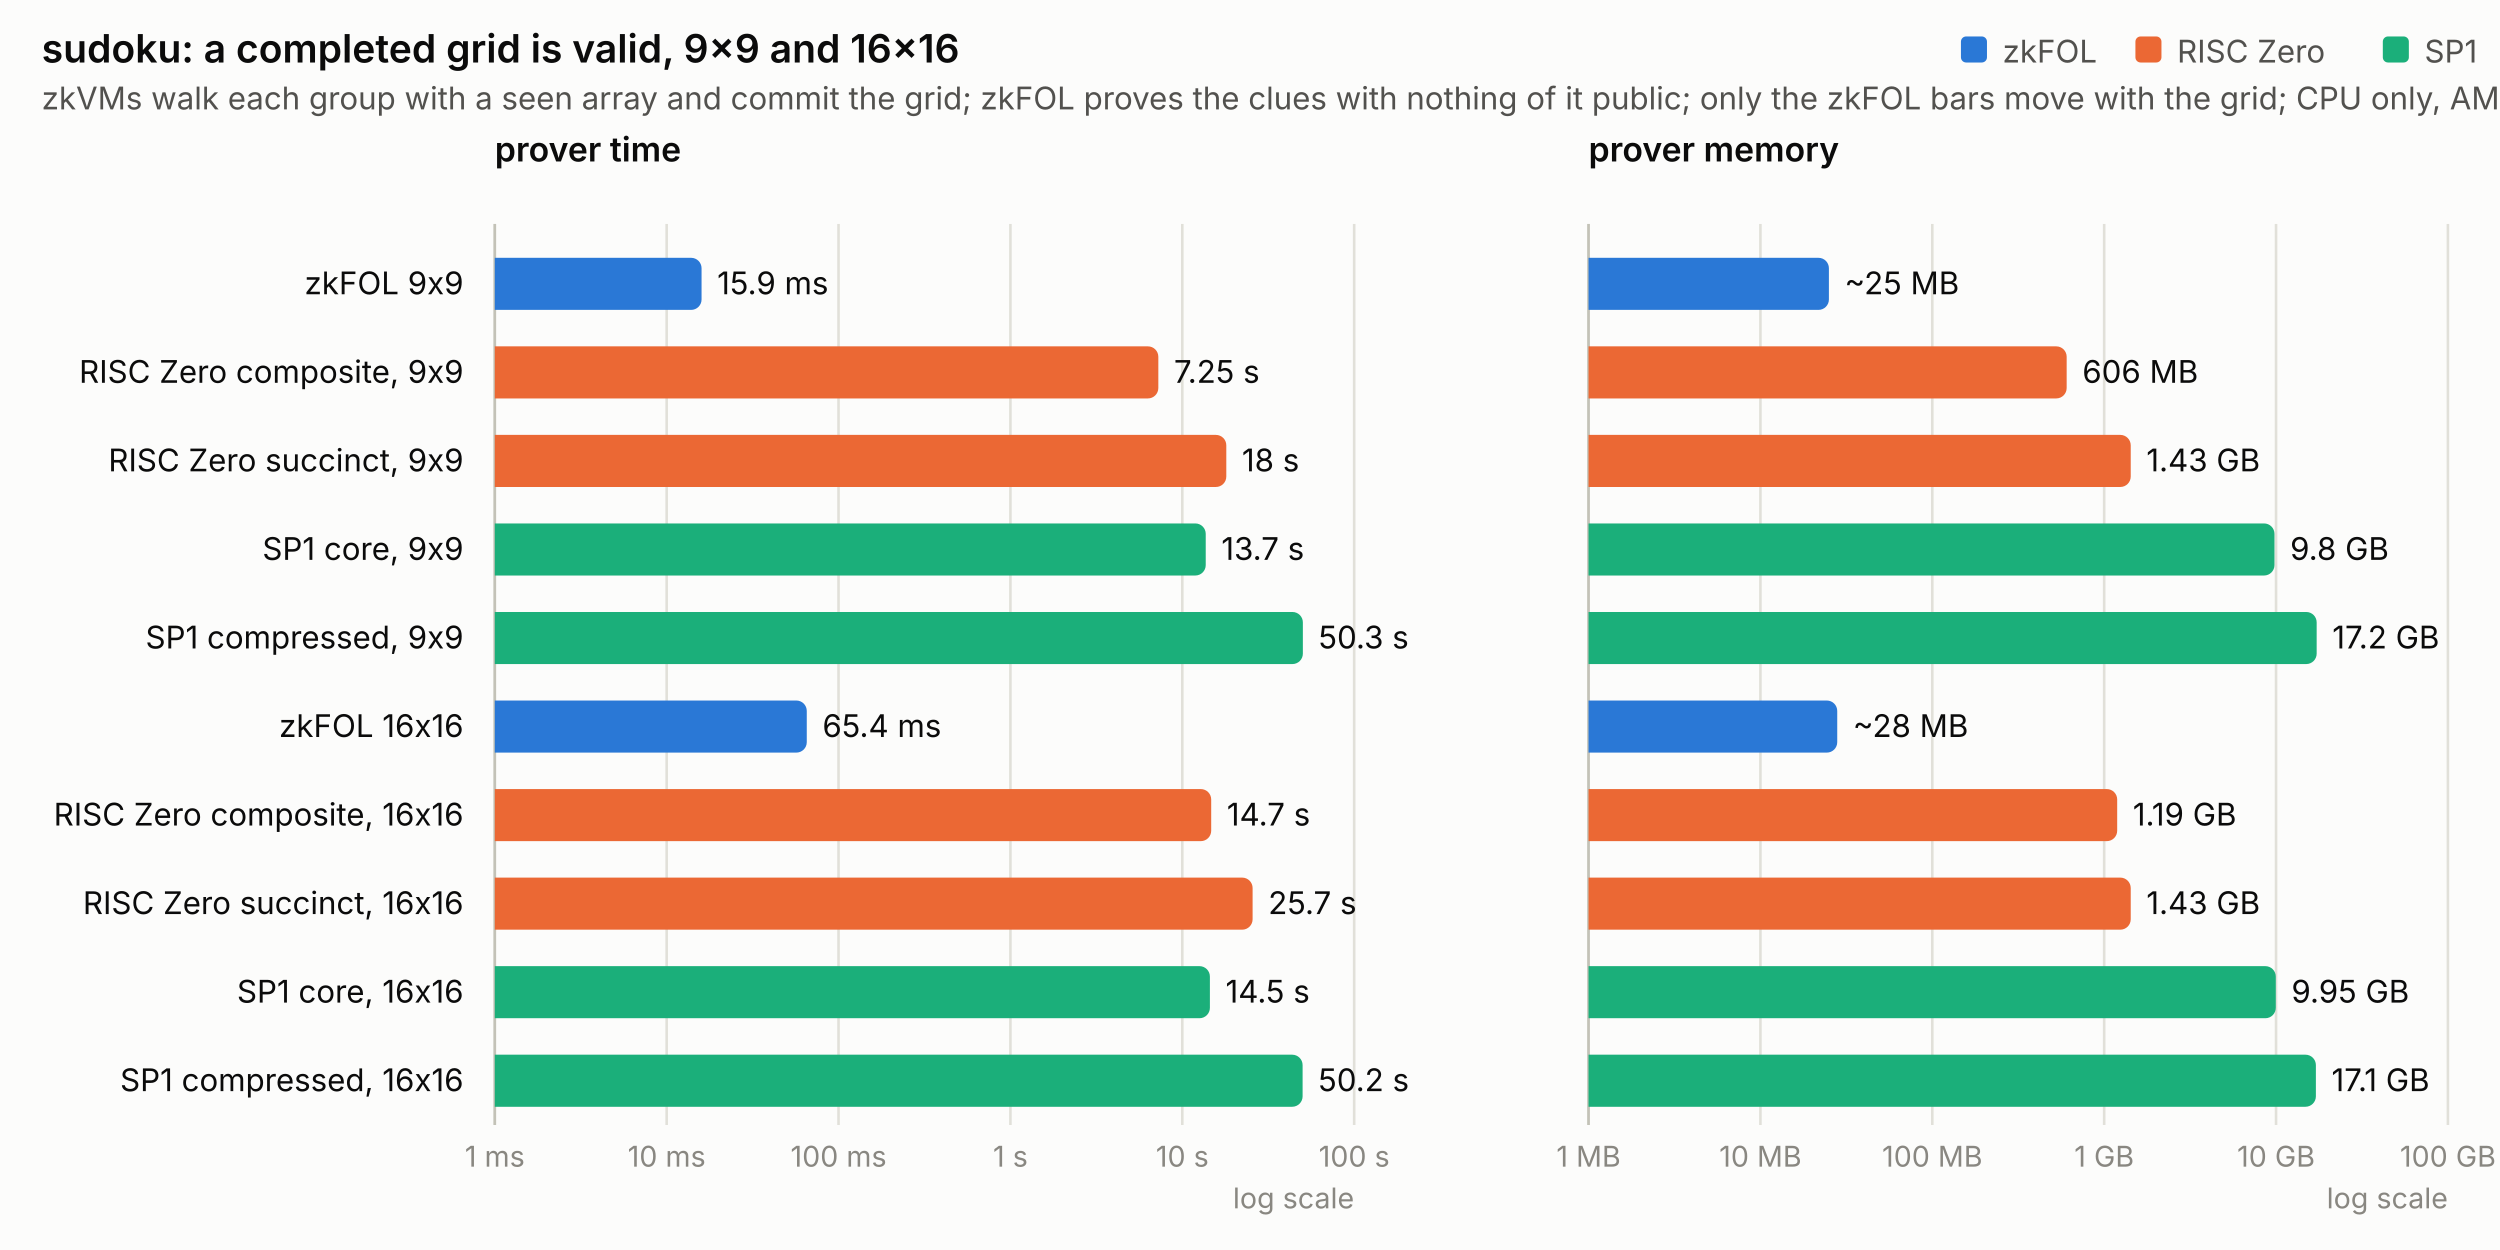
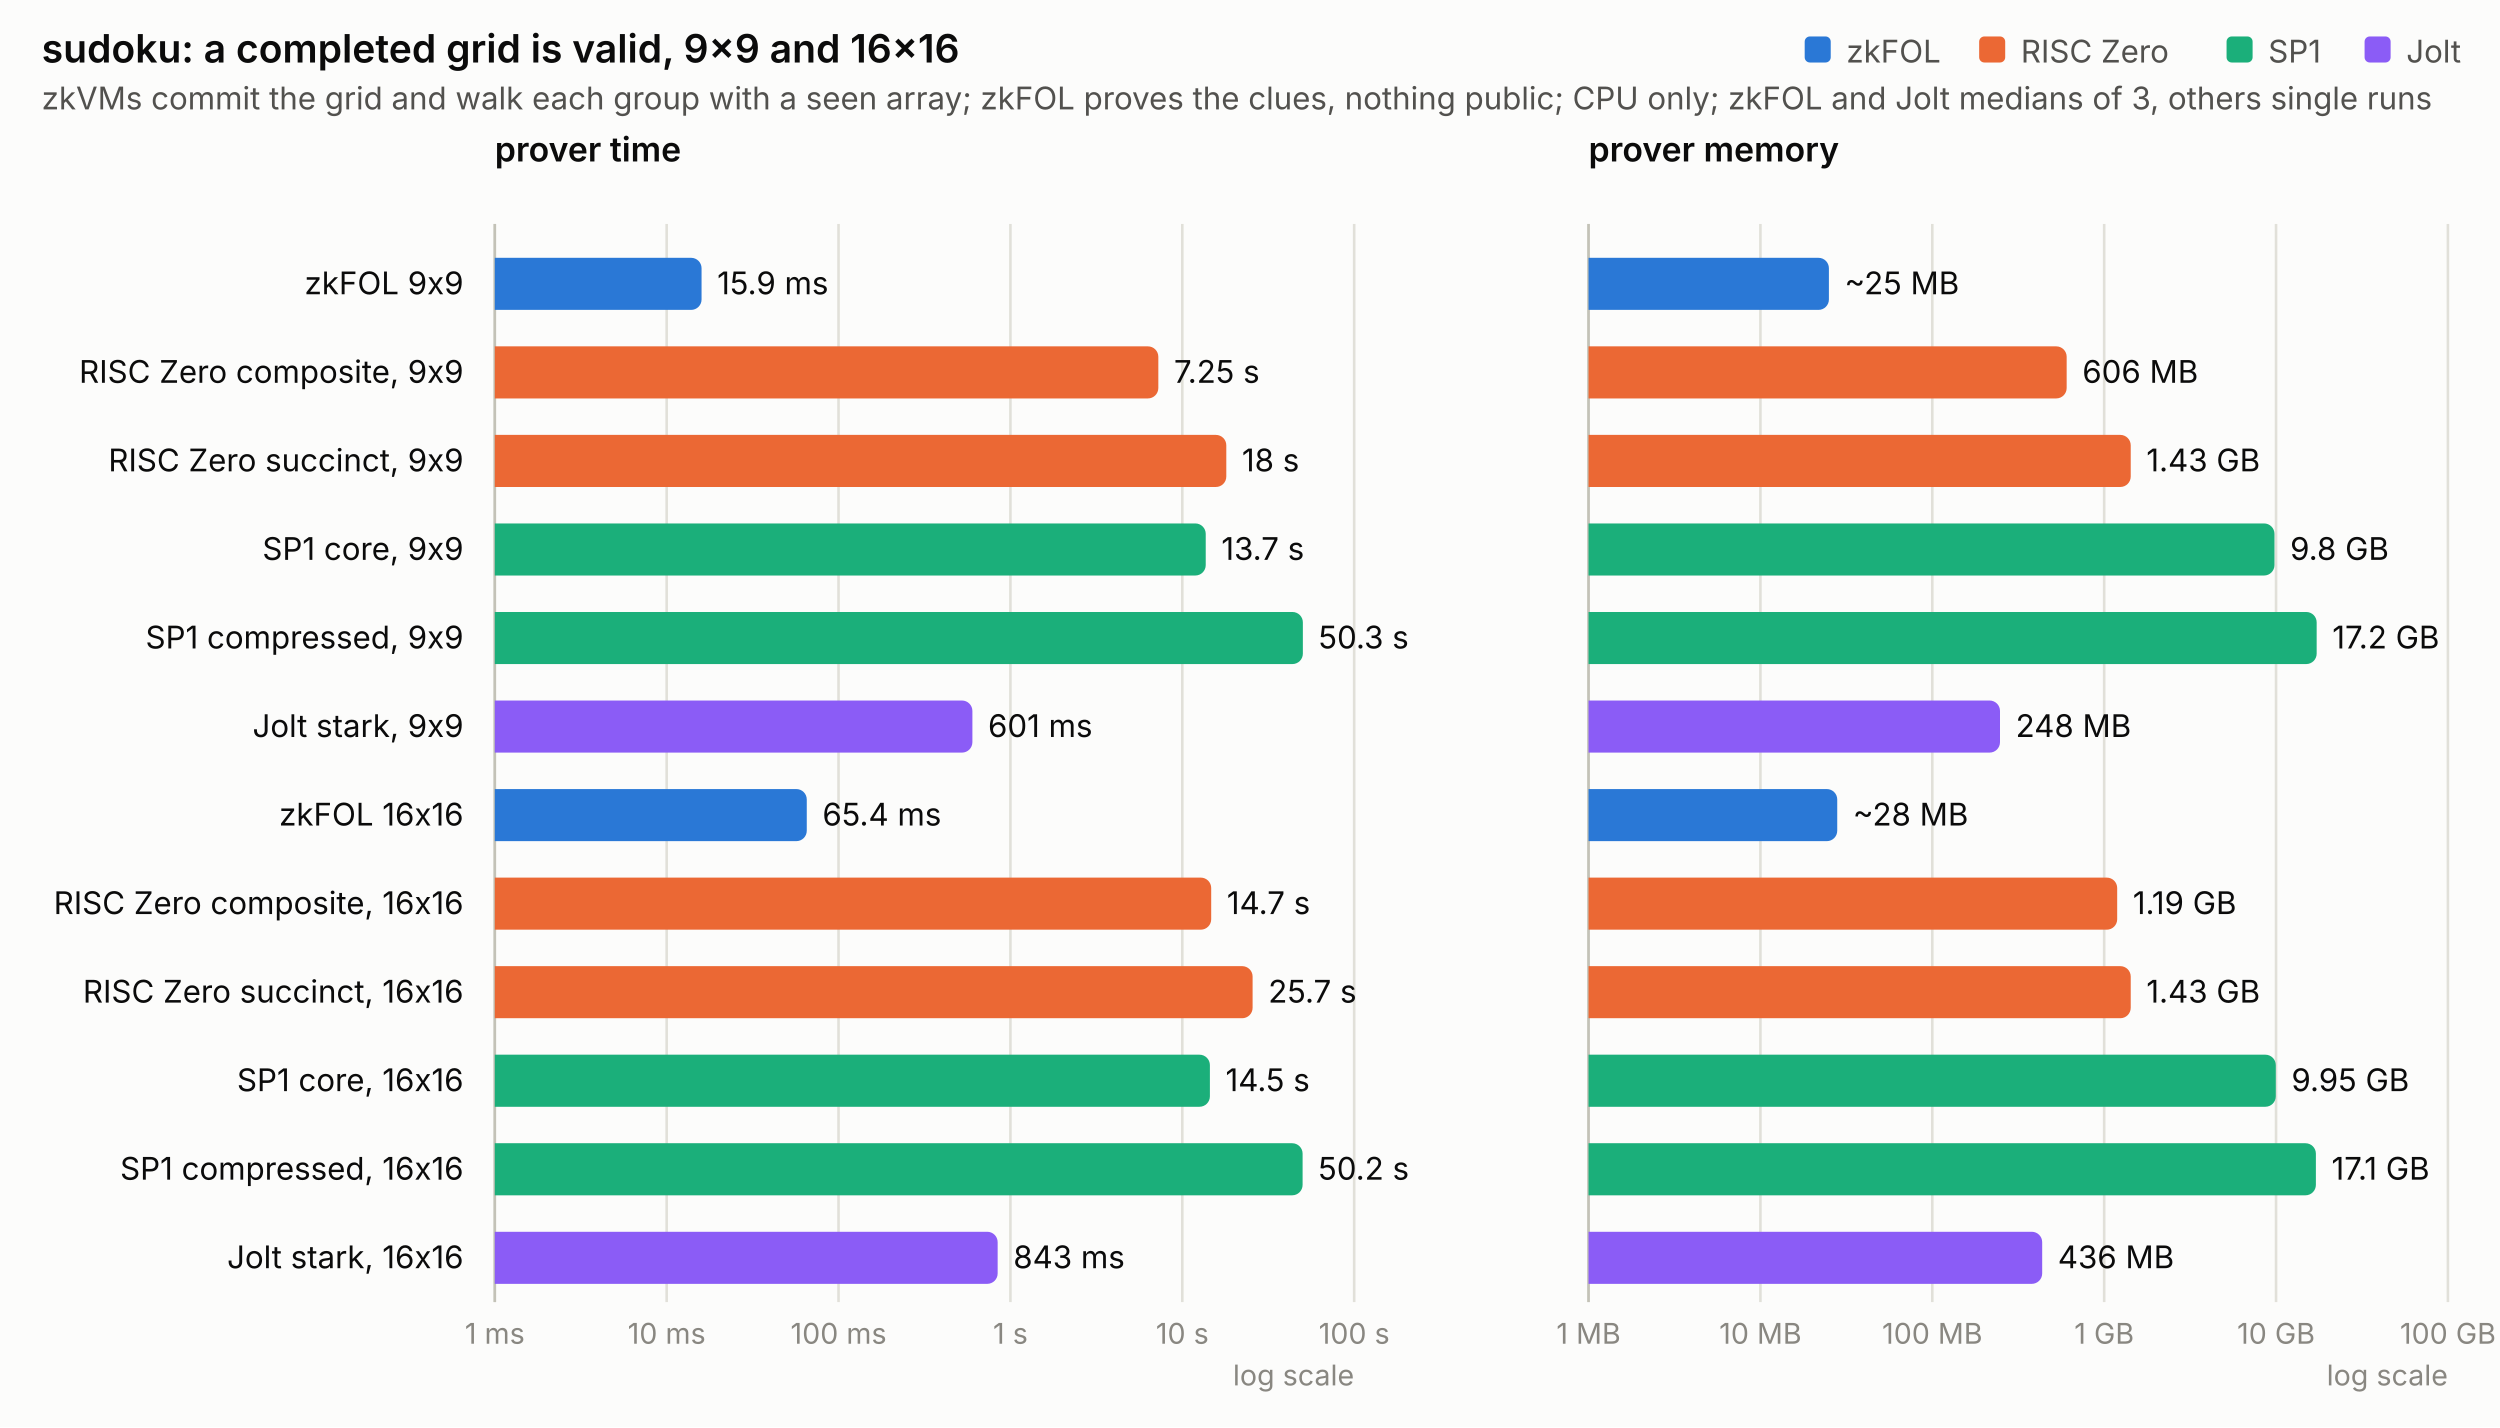
- <svg xmlns="http://www.w3.org/2000/svg" width="960" height="480" viewBox="0 0 960 480" font-family="system-ui, -apple-system, 'Segoe UI', sans-serif">
-   <rect width="960" height="480" fill="#fcfcfb" />
+ <svg xmlns="http://www.w3.org/2000/svg" width="960" height="548" viewBox="0 0 960 548" font-family="system-ui, -apple-system, 'Segoe UI', sans-serif">
+   <rect width="960" height="548" fill="#fcfcfb" />
  <text x="16" y="24" font-size="15" font-weight="600" fill="#0b0b0b">sudoku: a completed grid is valid, 9×9 and 16×16</text>
-   <text x="16" y="42" font-size="12" fill="#52514e">zkVMs walk each group with a seen array and commit the grid; zkFOL proves the clues with nothing of it public; only the zkFOL bars move with the grid; CPU only, AMD Ryzen 7 5700X; zkFOL medians of 3, zkVM single runs</text>
-   <text x="931" y="24" font-size="12" fill="#52514e">SP1</text>
-   <rect x="915" y="14" width="10" height="10" rx="2" fill="#1baf7a" />
-   <text x="836" y="24" font-size="12" fill="#52514e">RISC Zero</text>
-   <rect x="820" y="14" width="10" height="10" rx="2" fill="#eb6834" />
-   <text x="769" y="24" font-size="12" fill="#52514e">zkFOL</text>
-   <rect x="753" y="14" width="10" height="10" rx="2" fill="#2a78d6" />
+   <text x="16" y="42" font-size="12" fill="#52514e">zkVMs commit the grid and walk each group with a seen array; zkFOL proves the clues, nothing public; CPU only; zkFOL and Jolt medians of 3, others single runs</text>
+   <text x="924" y="24" font-size="12" fill="#52514e">Jolt</text>
+   <rect x="908" y="14" width="10" height="10" rx="2" fill="#8b5cf6" />
+   <text x="871" y="24" font-size="12" fill="#52514e">SP1</text>
+   <rect x="855" y="14" width="10" height="10" rx="2" fill="#1baf7a" />
+   <text x="776" y="24" font-size="12" fill="#52514e">RISC Zero</text>
+   <rect x="760" y="14" width="10" height="10" rx="2" fill="#eb6834" />
+   <text x="709" y="24" font-size="12" fill="#52514e">zkFOL</text>
+   <rect x="693" y="14" width="10" height="10" rx="2" fill="#2a78d6" />
  <text x="178" y="113.0" font-size="12" text-anchor="end" fill="#0b0b0b">zkFOL 9x9</text>
  <text x="178" y="147.0" font-size="12" text-anchor="end" fill="#0b0b0b">RISC Zero composite, 9x9</text>
  <text x="178" y="181.0" font-size="12" text-anchor="end" fill="#0b0b0b">RISC Zero succinct, 9x9</text>
  <text x="178" y="215.0" font-size="12" text-anchor="end" fill="#0b0b0b">SP1 core, 9x9</text>
  <text x="178" y="249.0" font-size="12" text-anchor="end" fill="#0b0b0b">SP1 compressed, 9x9</text>
-   <text x="178" y="283.0" font-size="12" text-anchor="end" fill="#0b0b0b">zkFOL 16x16</text>
-   <text x="178" y="317.0" font-size="12" text-anchor="end" fill="#0b0b0b">RISC Zero composite, 16x16</text>
-   <text x="178" y="351.0" font-size="12" text-anchor="end" fill="#0b0b0b">RISC Zero succinct, 16x16</text>
-   <text x="178" y="385.0" font-size="12" text-anchor="end" fill="#0b0b0b">SP1 core, 16x16</text>
-   <text x="178" y="419.0" font-size="12" text-anchor="end" fill="#0b0b0b">SP1 compressed, 16x16</text>
+   <text x="178" y="283.0" font-size="12" text-anchor="end" fill="#0b0b0b">Jolt stark, 9x9</text>
+   <text x="178" y="317.0" font-size="12" text-anchor="end" fill="#0b0b0b">zkFOL 16x16</text>
+   <text x="178" y="351.0" font-size="12" text-anchor="end" fill="#0b0b0b">RISC Zero composite, 16x16</text>
+   <text x="178" y="385.0" font-size="12" text-anchor="end" fill="#0b0b0b">RISC Zero succinct, 16x16</text>
+   <text x="178" y="419.0" font-size="12" text-anchor="end" fill="#0b0b0b">SP1 core, 16x16</text>
+   <text x="178" y="453.0" font-size="12" text-anchor="end" fill="#0b0b0b">SP1 compressed, 16x16</text>
+   <text x="178" y="487.0" font-size="12" text-anchor="end" fill="#0b0b0b">Jolt stark, 16x16</text>
  <text x="190" y="62" font-size="13" font-weight="600" fill="#0b0b0b">prover time</text>
-   <line x1="190.0" y1="86" x2="190.0" y2="432" stroke="#e1e0d9" stroke-width="1" />
-   <text x="190.0" y="448" font-size="11" text-anchor="middle" fill="#898781">1 ms</text>
-   <line x1="256.0" y1="86" x2="256.0" y2="432" stroke="#e1e0d9" stroke-width="1" />
-   <text x="256.0" y="448" font-size="11" text-anchor="middle" fill="#898781">10 ms</text>
-   <line x1="322.0" y1="86" x2="322.0" y2="432" stroke="#e1e0d9" stroke-width="1" />
-   <text x="322.0" y="448" font-size="11" text-anchor="middle" fill="#898781">100 ms</text>
-   <line x1="388.0" y1="86" x2="388.0" y2="432" stroke="#e1e0d9" stroke-width="1" />
-   <text x="388.0" y="448" font-size="11" text-anchor="middle" fill="#898781">1 s</text>
-   <line x1="454.0" y1="86" x2="454.0" y2="432" stroke="#e1e0d9" stroke-width="1" />
-   <text x="454.0" y="448" font-size="11" text-anchor="middle" fill="#898781">10 s</text>
-   <line x1="520.0" y1="86" x2="520.0" y2="432" stroke="#e1e0d9" stroke-width="1" />
-   <text x="520.0" y="448" font-size="11" text-anchor="middle" fill="#898781">100 s</text>
-   <line x1="190" y1="86" x2="190" y2="432" stroke="#c3c2b7" stroke-width="1" />
+   <line x1="190.0" y1="86" x2="190.0" y2="500" stroke="#e1e0d9" stroke-width="1" />
+   <text x="190.0" y="516" font-size="11" text-anchor="middle" fill="#898781">1 ms</text>
+   <line x1="256.0" y1="86" x2="256.0" y2="500" stroke="#e1e0d9" stroke-width="1" />
+   <text x="256.0" y="516" font-size="11" text-anchor="middle" fill="#898781">10 ms</text>
+   <line x1="322.0" y1="86" x2="322.0" y2="500" stroke="#e1e0d9" stroke-width="1" />
+   <text x="322.0" y="516" font-size="11" text-anchor="middle" fill="#898781">100 ms</text>
+   <line x1="388.0" y1="86" x2="388.0" y2="500" stroke="#e1e0d9" stroke-width="1" />
+   <text x="388.0" y="516" font-size="11" text-anchor="middle" fill="#898781">1 s</text>
+   <line x1="454.0" y1="86" x2="454.0" y2="500" stroke="#e1e0d9" stroke-width="1" />
+   <text x="454.0" y="516" font-size="11" text-anchor="middle" fill="#898781">10 s</text>
+   <line x1="520.0" y1="86" x2="520.0" y2="500" stroke="#e1e0d9" stroke-width="1" />
+   <text x="520.0" y="516" font-size="11" text-anchor="middle" fill="#898781">100 s</text>
+   <line x1="190" y1="86" x2="190" y2="500" stroke="#c3c2b7" stroke-width="1" />
  <path d="M190,99.0 h75.4 a4,4 0 0 1 4,4 v12 a4,4 0 0 1 -4,4 h-75.4 z" fill="#2a78d6" />
  <text x="275.4" y="113.0" font-size="12" fill="#0b0b0b">15.9 ms</text>
  <path d="M190,133.0 h250.8 a4,4 0 0 1 4,4 v12 a4,4 0 0 1 -4,4 h-250.8 z" fill="#eb6834" />
  <text x="450.8" y="147.0" font-size="12" fill="#0b0b0b">7.25 s</text>
  <path d="M190,167.0 h276.9 a4,4 0 0 1 4,4 v12 a4,4 0 0 1 -4,4 h-276.9 z" fill="#eb6834" />
  <text x="476.9" y="181.0" font-size="12" fill="#0b0b0b">18 s</text>
  <path d="M190,201.0 h269.0 a4,4 0 0 1 4,4 v12 a4,4 0 0 1 -4,4 h-269.0 z" fill="#1baf7a" />
  <text x="469.0" y="215.0" font-size="12" fill="#0b0b0b">13.7 s</text>
  <path d="M190,235.0 h306.3 a4,4 0 0 1 4,4 v12 a4,4 0 0 1 -4,4 h-306.3 z" fill="#1baf7a" />
  <text x="506.3" y="249.0" font-size="12" fill="#0b0b0b">50.3 s</text>
-   <path d="M190,269.0 h115.8 a4,4 0 0 1 4,4 v12 a4,4 0 0 1 -4,4 h-115.8 z" fill="#2a78d6" />
-   <text x="315.8" y="283.0" font-size="12" fill="#0b0b0b">65.4 ms</text>
-   <path d="M190,303.0 h271.1 a4,4 0 0 1 4,4 v12 a4,4 0 0 1 -4,4 h-271.1 z" fill="#eb6834" />
-   <text x="471.1" y="317.0" font-size="12" fill="#0b0b0b">14.7 s</text>
-   <path d="M190,337.0 h287.0 a4,4 0 0 1 4,4 v12 a4,4 0 0 1 -4,4 h-287.0 z" fill="#eb6834" />
-   <text x="487.0" y="351.0" font-size="12" fill="#0b0b0b">25.7 s</text>
-   <path d="M190,371.0 h270.6 a4,4 0 0 1 4,4 v12 a4,4 0 0 1 -4,4 h-270.6 z" fill="#1baf7a" />
-   <text x="470.6" y="385.0" font-size="12" fill="#0b0b0b">14.5 s</text>
-   <path d="M190,405.0 h306.2 a4,4 0 0 1 4,4 v12 a4,4 0 0 1 -4,4 h-306.2 z" fill="#1baf7a" />
-   <text x="506.2" y="419.0" font-size="12" fill="#0b0b0b">50.2 s</text>
-   <text x="520" y="464" font-size="11" text-anchor="end" fill="#898781">log scale</text>
+   <path d="M190,269.0 h179.4 a4,4 0 0 1 4,4 v12 a4,4 0 0 1 -4,4 h-179.4 z" fill="#8b5cf6" />
+   <text x="379.4" y="283.0" font-size="12" fill="#0b0b0b">601 ms</text>
+   <path d="M190,303.0 h115.8 a4,4 0 0 1 4,4 v12 a4,4 0 0 1 -4,4 h-115.8 z" fill="#2a78d6" />
+   <text x="315.8" y="317.0" font-size="12" fill="#0b0b0b">65.4 ms</text>
+   <path d="M190,337.0 h271.1 a4,4 0 0 1 4,4 v12 a4,4 0 0 1 -4,4 h-271.1 z" fill="#eb6834" />
+   <text x="471.1" y="351.0" font-size="12" fill="#0b0b0b">14.7 s</text>
+   <path d="M190,371.0 h287.0 a4,4 0 0 1 4,4 v12 a4,4 0 0 1 -4,4 h-287.0 z" fill="#eb6834" />
+   <text x="487.0" y="385.0" font-size="12" fill="#0b0b0b">25.7 s</text>
+   <path d="M190,405.0 h270.6 a4,4 0 0 1 4,4 v12 a4,4 0 0 1 -4,4 h-270.6 z" fill="#1baf7a" />
+   <text x="470.6" y="419.0" font-size="12" fill="#0b0b0b">14.5 s</text>
+   <path d="M190,439.0 h306.2 a4,4 0 0 1 4,4 v12 a4,4 0 0 1 -4,4 h-306.2 z" fill="#1baf7a" />
+   <text x="506.2" y="453.0" font-size="12" fill="#0b0b0b">50.2 s</text>
+   <path d="M190,473.0 h189.1 a4,4 0 0 1 4,4 v12 a4,4 0 0 1 -4,4 h-189.1 z" fill="#8b5cf6" />
+   <text x="389.1" y="487.0" font-size="12" fill="#0b0b0b">843 ms</text>
+   <text x="520" y="532" font-size="11" text-anchor="end" fill="#898781">log scale</text>
  <text x="610" y="62" font-size="13" font-weight="600" fill="#0b0b0b">prover memory</text>
-   <line x1="610.0" y1="86" x2="610.0" y2="432" stroke="#e1e0d9" stroke-width="1" />
-   <text x="610.0" y="448" font-size="11" text-anchor="middle" fill="#898781">1 MB</text>
-   <line x1="676.0" y1="86" x2="676.0" y2="432" stroke="#e1e0d9" stroke-width="1" />
-   <text x="676.0" y="448" font-size="11" text-anchor="middle" fill="#898781">10 MB</text>
-   <line x1="742.0" y1="86" x2="742.0" y2="432" stroke="#e1e0d9" stroke-width="1" />
-   <text x="742.0" y="448" font-size="11" text-anchor="middle" fill="#898781">100 MB</text>
-   <line x1="808.0" y1="86" x2="808.0" y2="432" stroke="#e1e0d9" stroke-width="1" />
-   <text x="808.0" y="448" font-size="11" text-anchor="middle" fill="#898781">1 GB</text>
-   <line x1="874.0" y1="86" x2="874.0" y2="432" stroke="#e1e0d9" stroke-width="1" />
-   <text x="874.0" y="448" font-size="11" text-anchor="middle" fill="#898781">10 GB</text>
-   <line x1="940.0" y1="86" x2="940.0" y2="432" stroke="#e1e0d9" stroke-width="1" />
-   <text x="940.0" y="448" font-size="11" text-anchor="middle" fill="#898781">100 GB</text>
-   <line x1="610" y1="86" x2="610" y2="432" stroke="#c3c2b7" stroke-width="1" />
+   <line x1="610.0" y1="86" x2="610.0" y2="500" stroke="#e1e0d9" stroke-width="1" />
+   <text x="610.0" y="516" font-size="11" text-anchor="middle" fill="#898781">1 MB</text>
+   <line x1="676.0" y1="86" x2="676.0" y2="500" stroke="#e1e0d9" stroke-width="1" />
+   <text x="676.0" y="516" font-size="11" text-anchor="middle" fill="#898781">10 MB</text>
+   <line x1="742.0" y1="86" x2="742.0" y2="500" stroke="#e1e0d9" stroke-width="1" />
+   <text x="742.0" y="516" font-size="11" text-anchor="middle" fill="#898781">100 MB</text>
+   <line x1="808.0" y1="86" x2="808.0" y2="500" stroke="#e1e0d9" stroke-width="1" />
+   <text x="808.0" y="516" font-size="11" text-anchor="middle" fill="#898781">1 GB</text>
+   <line x1="874.0" y1="86" x2="874.0" y2="500" stroke="#e1e0d9" stroke-width="1" />
+   <text x="874.0" y="516" font-size="11" text-anchor="middle" fill="#898781">10 GB</text>
+   <line x1="940.0" y1="86" x2="940.0" y2="500" stroke="#e1e0d9" stroke-width="1" />
+   <text x="940.0" y="516" font-size="11" text-anchor="middle" fill="#898781">100 GB</text>
+   <line x1="610" y1="86" x2="610" y2="500" stroke="#c3c2b7" stroke-width="1" />
  <path d="M610,99.0 h88.3 a4,4 0 0 1 4,4 v12 a4,4 0 0 1 -4,4 h-88.3 z" fill="#2a78d6" />
  <text x="708.3" y="113.0" font-size="12" fill="#0b0b0b">~25 MB</text>
  <path d="M610,133.0 h179.6 a4,4 0 0 1 4,4 v12 a4,4 0 0 1 -4,4 h-179.6 z" fill="#eb6834" />
  <text x="799.6" y="147.0" font-size="12" fill="#0b0b0b">606 MB</text>
  <path d="M610,167.0 h204.2 a4,4 0 0 1 4,4 v12 a4,4 0 0 1 -4,4 h-204.2 z" fill="#eb6834" />
  <text x="824.2" y="181.0" font-size="12" fill="#0b0b0b">1.43 GB</text>
  <path d="M610,201.0 h259.4 a4,4 0 0 1 4,4 v12 a4,4 0 0 1 -4,4 h-259.4 z" fill="#1baf7a" />
  <text x="879.4" y="215.0" font-size="12" fill="#0b0b0b">9.8 GB</text>
  <path d="M610,235.0 h275.6 a4,4 0 0 1 4,4 v12 a4,4 0 0 1 -4,4 h-275.6 z" fill="#1baf7a" />
  <text x="895.6" y="249.0" font-size="12" fill="#0b0b0b">17.2 GB</text>
-   <path d="M610,269.0 h91.5 a4,4 0 0 1 4,4 v12 a4,4 0 0 1 -4,4 h-91.5 z" fill="#2a78d6" />
-   <text x="711.5" y="283.0" font-size="12" fill="#0b0b0b">~28 MB</text>
-   <path d="M610,303.0 h199.0 a4,4 0 0 1 4,4 v12 a4,4 0 0 1 -4,4 h-199.0 z" fill="#eb6834" />
-   <text x="819.0" y="317.0" font-size="12" fill="#0b0b0b">1.19 GB</text>
-   <path d="M610,337.0 h204.2 a4,4 0 0 1 4,4 v12 a4,4 0 0 1 -4,4 h-204.2 z" fill="#eb6834" />
-   <text x="824.2" y="351.0" font-size="12" fill="#0b0b0b">1.43 GB</text>
-   <path d="M610,371.0 h259.9 a4,4 0 0 1 4,4 v12 a4,4 0 0 1 -4,4 h-259.9 z" fill="#1baf7a" />
-   <text x="879.9" y="385.0" font-size="12" fill="#0b0b0b">9.95 GB</text>
-   <path d="M610,405.0 h275.3 a4,4 0 0 1 4,4 v12 a4,4 0 0 1 -4,4 h-275.3 z" fill="#1baf7a" />
-   <text x="895.3" y="419.0" font-size="12" fill="#0b0b0b">17.1 GB</text>
-   <text x="940" y="464" font-size="11" text-anchor="end" fill="#898781">log scale</text>
+   <path d="M610,269.0 h154.0 a4,4 0 0 1 4,4 v12 a4,4 0 0 1 -4,4 h-154.0 z" fill="#8b5cf6" />
+   <text x="774.0" y="283.0" font-size="12" fill="#0b0b0b">248 MB</text>
+   <path d="M610,303.0 h91.5 a4,4 0 0 1 4,4 v12 a4,4 0 0 1 -4,4 h-91.5 z" fill="#2a78d6" />
+   <text x="711.5" y="317.0" font-size="12" fill="#0b0b0b">~28 MB</text>
+   <path d="M610,337.0 h199.0 a4,4 0 0 1 4,4 v12 a4,4 0 0 1 -4,4 h-199.0 z" fill="#eb6834" />
+   <text x="819.0" y="351.0" font-size="12" fill="#0b0b0b">1.19 GB</text>
+   <path d="M610,371.0 h204.2 a4,4 0 0 1 4,4 v12 a4,4 0 0 1 -4,4 h-204.2 z" fill="#eb6834" />
+   <text x="824.2" y="385.0" font-size="12" fill="#0b0b0b">1.43 GB</text>
+   <path d="M610,405.0 h259.9 a4,4 0 0 1 4,4 v12 a4,4 0 0 1 -4,4 h-259.9 z" fill="#1baf7a" />
+   <text x="879.9" y="419.0" font-size="12" fill="#0b0b0b">9.95 GB</text>
+   <path d="M610,439.0 h275.3 a4,4 0 0 1 4,4 v12 a4,4 0 0 1 -4,4 h-275.3 z" fill="#1baf7a" />
+   <text x="895.3" y="453.0" font-size="12" fill="#0b0b0b">17.1 GB</text>
+   <path d="M610,473.0 h170.2 a4,4 0 0 1 4,4 v12 a4,4 0 0 1 -4,4 h-170.2 z" fill="#8b5cf6" />
+   <text x="790.2" y="487.0" font-size="12" fill="#0b0b0b">436 MB</text>
+   <text x="940" y="532" font-size="11" text-anchor="end" fill="#898781">log scale</text>
</svg>
